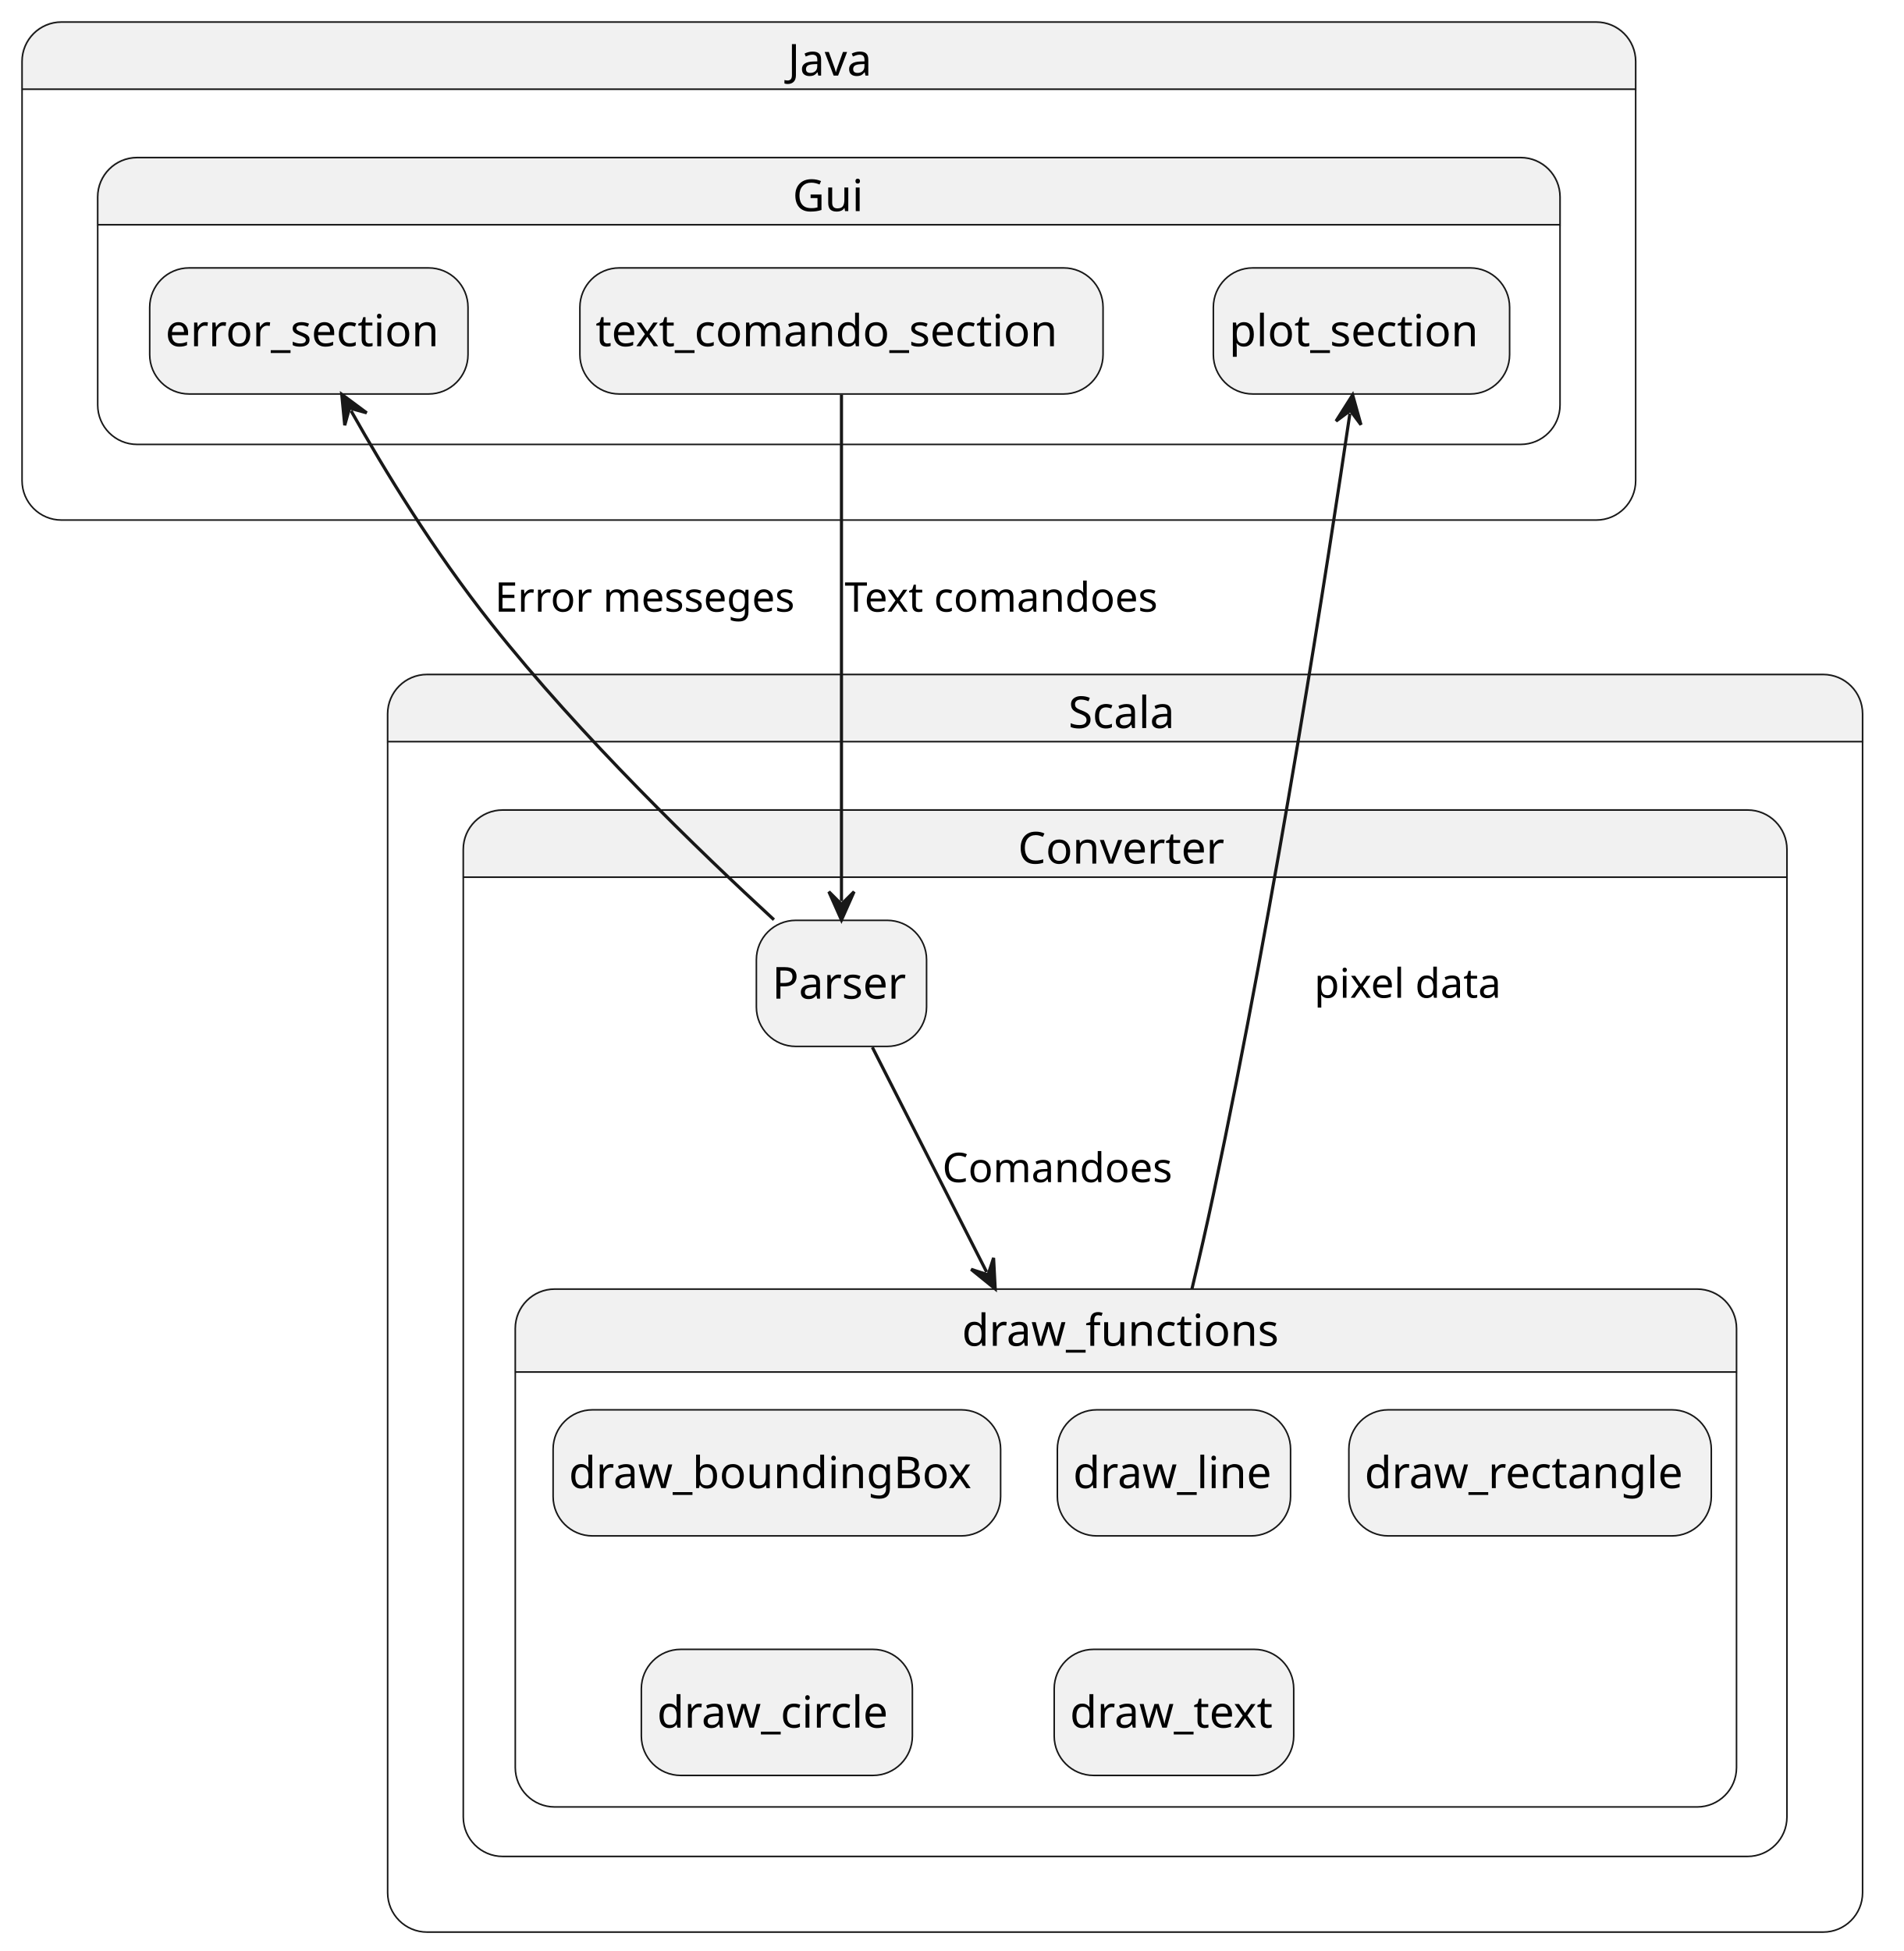
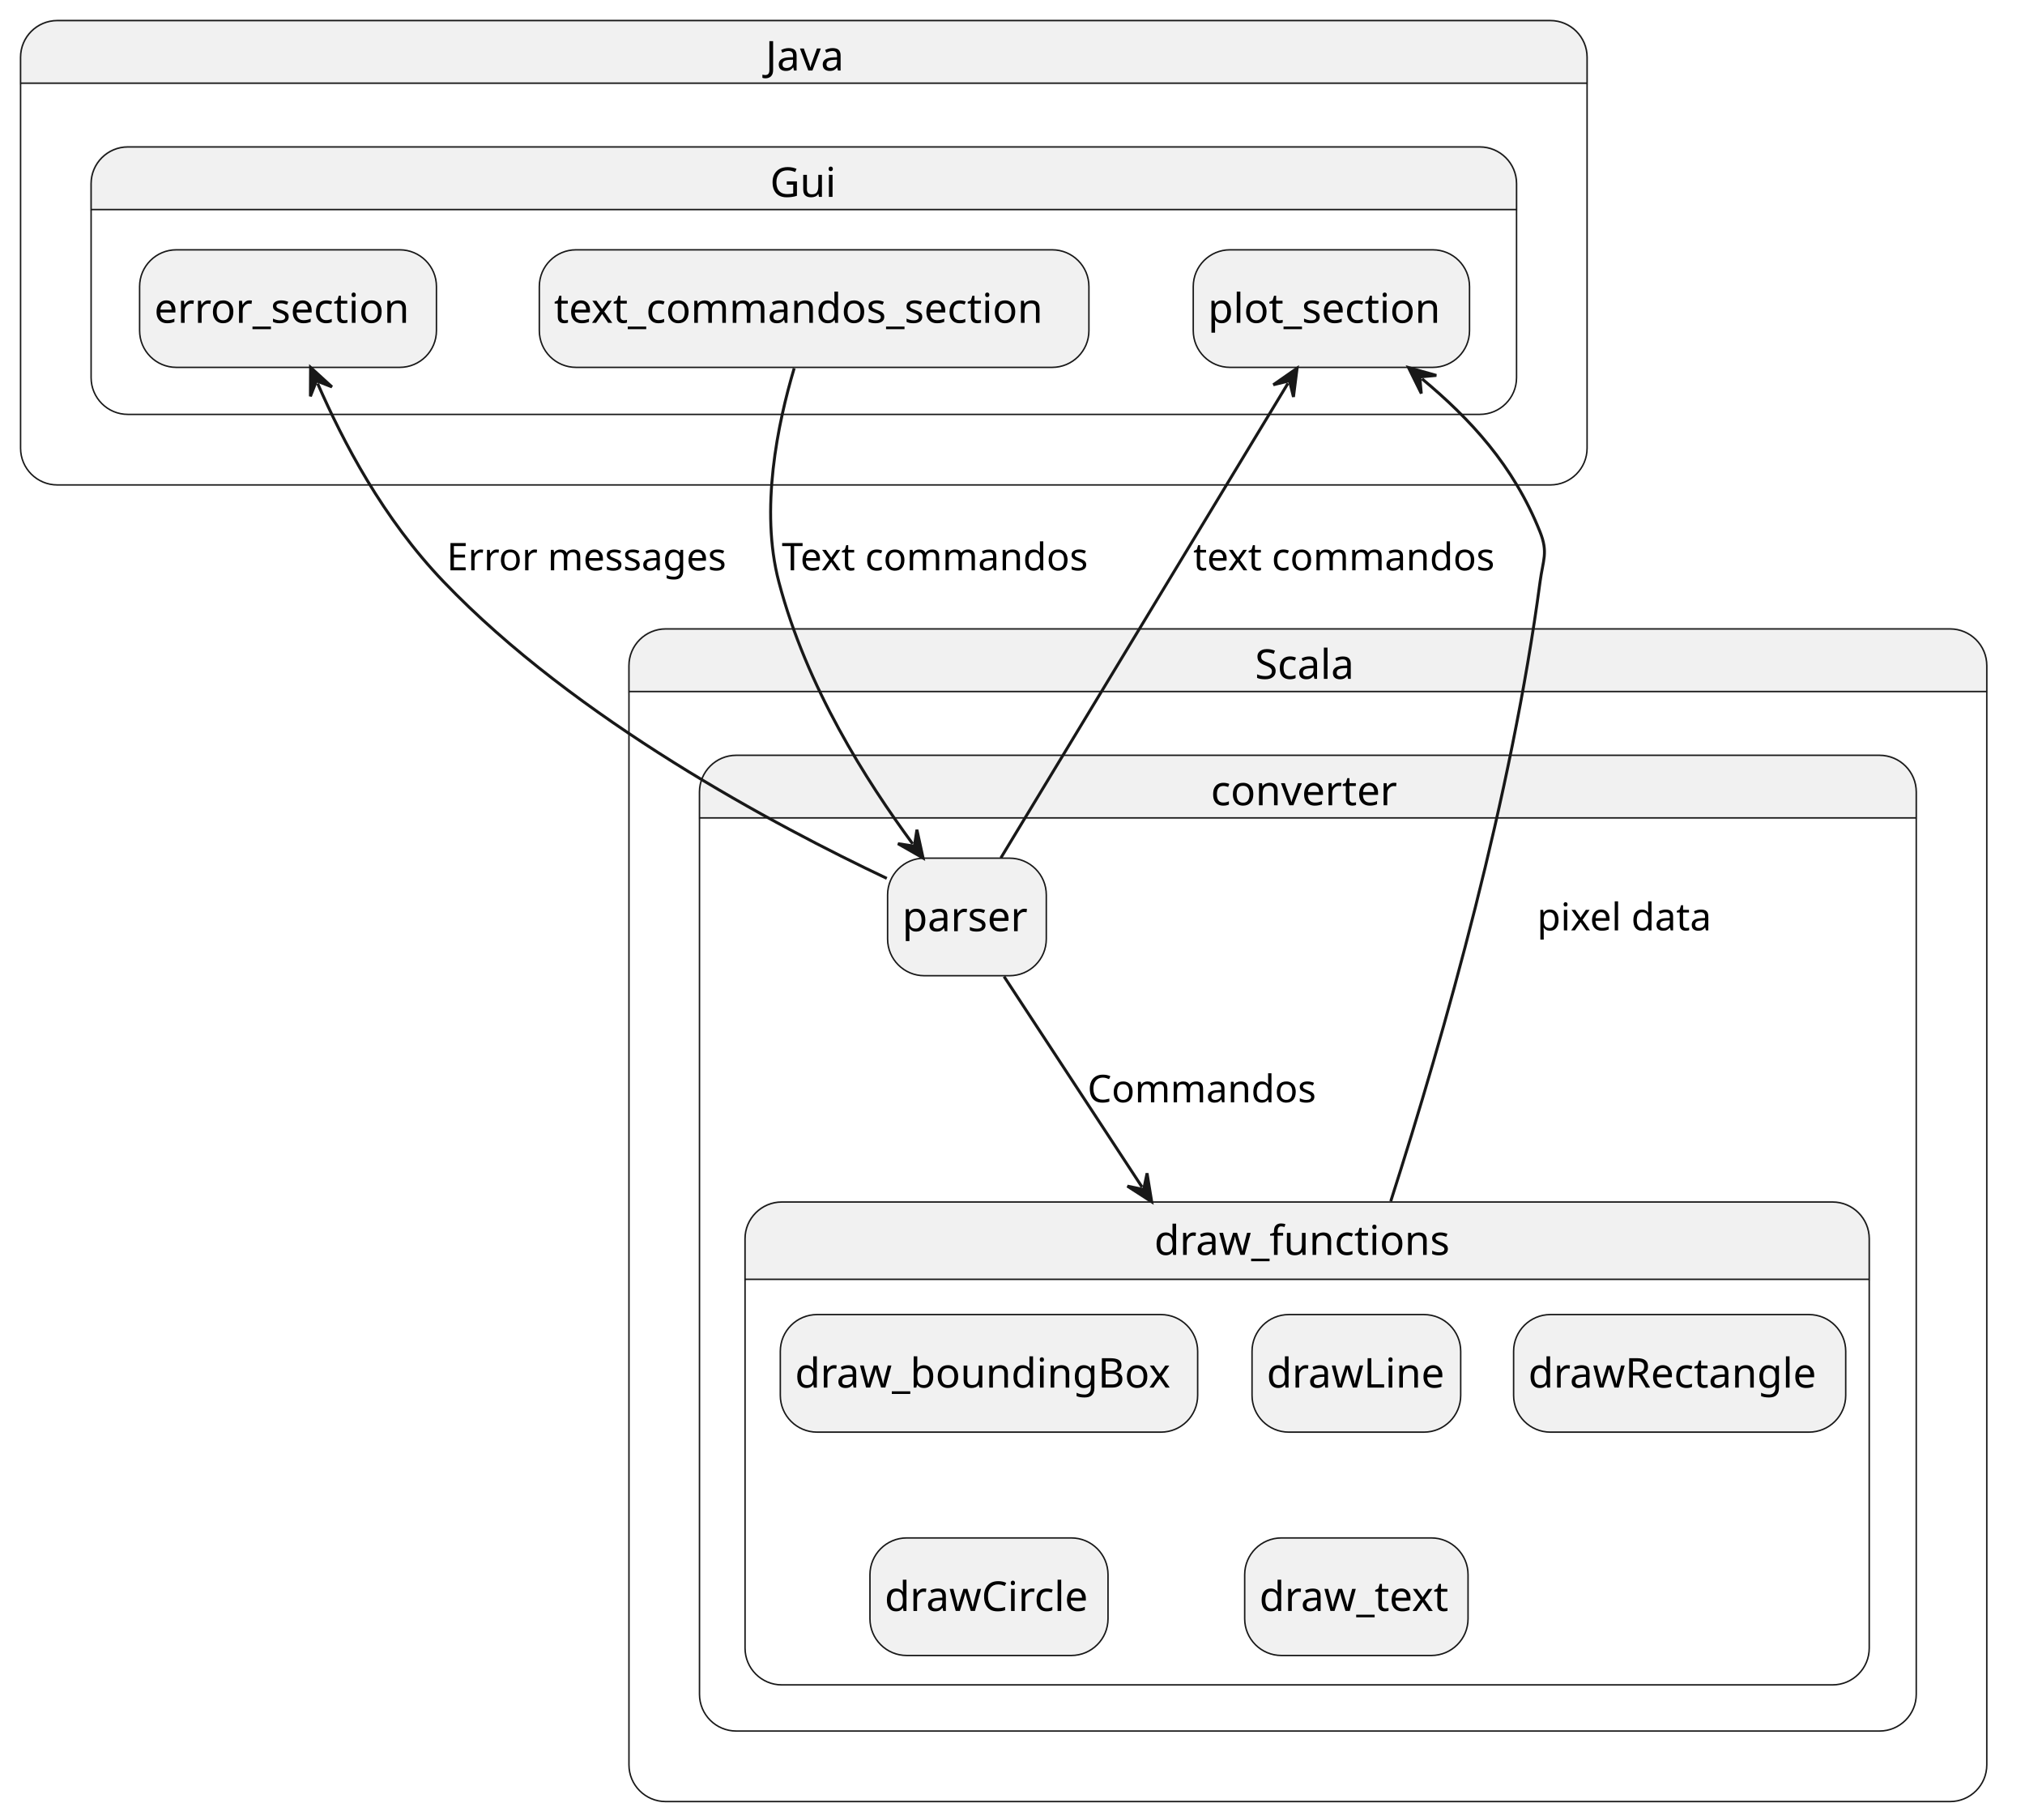
- <svg xmlns="http://www.w3.org/2000/svg" contentStyleType="text/css" height="619px" preserveAspectRatio="none" style="width:604px;height:619px;background:#FFFFFF;" version="1.1" viewBox="0 0 604 619" width="604px" zoomAndPan="magnify">
+ <svg xmlns="http://www.w3.org/2000/svg" contentStyleType="text/css" height="619px" preserveAspectRatio="none" style="width:689px;height:619px;background:#FFFFFF;" version="1.1" viewBox="0 0 689 619" width="689px" zoomAndPan="magnify">
  <defs />
  <g>
    <g id="cluster_Java">
-       <path d="M19.5,7 L506.5,7 A12.5,12.5 0 0 1 519,19.5 L519,28.297 L7,28.297 L7,19.5 A12.5,12.5 0 0 1 19.5,7 " fill="#F1F1F1" style="stroke:#F1F1F1;stroke-width:1.0;" />
-       <rect fill="none" height="158" rx="12.5" ry="12.5" style="stroke:#181818;stroke-width:0.5;" width="512" x="7" y="7" />
-       <line style="stroke:#181818;stroke-width:0.5;" x1="7" x2="519" y1="28.297" y2="28.297" />
-       <text fill="#000000" font-family="sans-serif" font-size="14" lengthAdjust="spacing" textLength="26" x="250" y="23.995">Java</text>
+       <path d="M19.5,7 L527.5,7 A12.5,12.5 0 0 1 540,19.5 L540,28.297 L7,28.297 L7,19.5 A12.5,12.5 0 0 1 19.5,7 " fill="#F1F1F1" style="stroke:#F1F1F1;stroke-width:1.0;" />
+       <rect fill="none" height="158" rx="12.5" ry="12.5" style="stroke:#181818;stroke-width:0.5;" width="533" x="7" y="7" />
+       <line style="stroke:#181818;stroke-width:0.5;" x1="7" x2="540" y1="28.297" y2="28.297" />
+       <text fill="#000000" font-family="sans-serif" font-size="14" lengthAdjust="spacing" textLength="26" x="260.5" y="23.995">Java</text>
    </g>
    <g id="cluster_Gui">
-       <path d="M43.5,50 L482.5,50 A12.5,12.5 0 0 1 495,62.5 L495,71.297 L31,71.297 L31,62.5 A12.5,12.5 0 0 1 43.5,50 " fill="#F1F1F1" style="stroke:#F1F1F1;stroke-width:1.0;" />
-       <rect fill="none" height="91" rx="12.5" ry="12.5" style="stroke:#181818;stroke-width:0.5;" width="464" x="31" y="50" />
-       <line style="stroke:#181818;stroke-width:0.5;" x1="31" x2="495" y1="71.297" y2="71.297" />
-       <text fill="#000000" font-family="sans-serif" font-size="14" lengthAdjust="spacing" textLength="23" x="251.5" y="66.995">Gui</text>
+       <path d="M43.5,50 L503.5,50 A12.5,12.5 0 0 1 516,62.5 L516,71.297 L31,71.297 L31,62.5 A12.5,12.5 0 0 1 43.5,50 " fill="#F1F1F1" style="stroke:#F1F1F1;stroke-width:1.0;" />
+       <rect fill="none" height="91" rx="12.5" ry="12.5" style="stroke:#181818;stroke-width:0.5;" width="485" x="31" y="50" />
+       <line style="stroke:#181818;stroke-width:0.5;" x1="31" x2="516" y1="71.297" y2="71.297" />
+       <text fill="#000000" font-family="sans-serif" font-size="14" lengthAdjust="spacing" textLength="23" x="262" y="66.995">Gui</text>
    </g>
    <g id="cluster_Scala">
-       <path d="M135.5,214 L578.5,214 A12.5,12.5 0 0 1 591,226.5 L591,235.297 L123,235.297 L123,226.5 A12.5,12.5 0 0 1 135.5,214 " fill="#F1F1F1" style="stroke:#F1F1F1;stroke-width:1.0;" />
-       <rect fill="none" height="399" rx="12.5" ry="12.5" style="stroke:#181818;stroke-width:0.5;" width="468" x="123" y="214" />
-       <line style="stroke:#181818;stroke-width:0.5;" x1="123" x2="591" y1="235.297" y2="235.297" />
-       <text fill="#000000" font-family="sans-serif" font-size="14" lengthAdjust="spacing" textLength="36" x="339" y="230.995">Scala</text>
+       <path d="M226.5,214 L663.5,214 A12.5,12.5 0 0 1 676,226.5 L676,235.297 L214,235.297 L214,226.5 A12.5,12.5 0 0 1 226.5,214 " fill="#F1F1F1" style="stroke:#F1F1F1;stroke-width:1.0;" />
+       <rect fill="none" height="399" rx="12.5" ry="12.5" style="stroke:#181818;stroke-width:0.5;" width="462" x="214" y="214" />
+       <line style="stroke:#181818;stroke-width:0.5;" x1="214" x2="676" y1="235.297" y2="235.297" />
+       <text fill="#000000" font-family="sans-serif" font-size="14" lengthAdjust="spacing" textLength="36" x="427" y="230.995">Scala</text>
    </g>
-     <g id="cluster_Converter">
-       <path d="M159.5,257 L554.5,257 A12.5,12.5 0 0 1 567,269.5 L567,278.297 L147,278.297 L147,269.5 A12.5,12.5 0 0 1 159.5,257 " fill="#F1F1F1" style="stroke:#F1F1F1;stroke-width:1.0;" />
-       <rect fill="none" height="332" rx="12.5" ry="12.5" style="stroke:#181818;stroke-width:0.5;" width="420" x="147" y="257" />
-       <line style="stroke:#181818;stroke-width:0.5;" x1="147" x2="567" y1="278.297" y2="278.297" />
-       <text fill="#000000" font-family="sans-serif" font-size="14" lengthAdjust="spacing" textLength="68" x="323" y="273.995">Converter</text>
+     <g id="cluster_converter">
+       <path d="M250.5,257 L639.5,257 A12.5,12.5 0 0 1 652,269.5 L652,278.297 L238,278.297 L238,269.5 A12.5,12.5 0 0 1 250.5,257 " fill="#F1F1F1" style="stroke:#F1F1F1;stroke-width:1.0;" />
+       <rect fill="none" height="332" rx="12.5" ry="12.5" style="stroke:#181818;stroke-width:0.5;" width="414" x="238" y="257" />
+       <line style="stroke:#181818;stroke-width:0.5;" x1="238" x2="652" y1="278.297" y2="278.297" />
+       <text fill="#000000" font-family="sans-serif" font-size="14" lengthAdjust="spacing" textLength="66" x="412" y="273.995">converter</text>
    </g>
-     <rect fill="#F1F1F1" height="40" rx="12.5" ry="12.5" style="stroke:#181818;stroke-width:0.5;" width="94" x="385" y="85" />
-     <text fill="#000000" font-family="sans-serif" font-size="14" lengthAdjust="spacing" textLength="84" x="390" y="109.847">plot_section</text>
-     <rect fill="#F1F1F1" height="40" rx="12.5" ry="12.5" style="stroke:#181818;stroke-width:0.5;" width="166" x="184" y="85" />
-     <text fill="#000000" font-family="sans-serif" font-size="14" lengthAdjust="spacing" textLength="156" x="189" y="109.847">text_comando_section</text>
+     <rect fill="#F1F1F1" height="40" rx="12.5" ry="12.5" style="stroke:#181818;stroke-width:0.5;" width="94" x="406" y="85" />
+     <text fill="#000000" font-family="sans-serif" font-size="14" lengthAdjust="spacing" textLength="84" x="411" y="109.847">plot_section</text>
+     <rect fill="#F1F1F1" height="40" rx="12.5" ry="12.5" style="stroke:#181818;stroke-width:0.5;" width="187" x="183.5" y="85" />
+     <text fill="#000000" font-family="sans-serif" font-size="14" lengthAdjust="spacing" textLength="177" x="188.5" y="109.847">text_commandos_section</text>
    <rect fill="#F1F1F1" height="40" rx="12.5" ry="12.5" style="stroke:#181818;stroke-width:0.5;" width="101" x="47.5" y="85" />
    <text fill="#000000" font-family="sans-serif" font-size="14" lengthAdjust="spacing" textLength="91" x="52.5" y="109.847">error_section</text>
-     <rect fill="#F1F1F1" height="40" rx="12.5" ry="12.5" style="stroke:#181818;stroke-width:0.5;" width="54" x="240" y="292" />
-     <text fill="#000000" font-family="sans-serif" font-size="14" lengthAdjust="spacing" textLength="44" x="245" y="316.847">Parser</text>
-     <path d="M176,409 L538.5,409 A12.5,12.5 0 0 1 551,421.5 L551,435.297 L163.5,435.297 L163.5,421.5 A12.5,12.5 0 0 1 176,409 " fill="#F1F1F1" style="stroke:#F1F1F1;stroke-width:1.0;" />
-     <rect fill="none" height="164.297" rx="12.5" ry="12.5" style="stroke:#181818;stroke-width:0.5;" width="387.5" x="163.5" y="409" />
-     <line style="stroke:#181818;stroke-width:0.5;" x1="163.5" x2="551" y1="435.297" y2="435.297" />
-     <text fill="#000000" font-family="sans-serif" font-size="14" lengthAdjust="spacing" textLength="104" x="305.25" y="426.995">draw_functions</text>
-     <rect fill="#F1F1F1" height="40" rx="12.5" ry="12.5" style="stroke:#181818;stroke-width:0.5;" width="142" x="175.5" y="447.297" />
-     <text fill="#000000" font-family="sans-serif" font-size="14" lengthAdjust="spacing" textLength="132" x="180.5" y="472.144">draw_boundingBox</text>
-     <rect fill="#F1F1F1" height="40" rx="12.5" ry="12.5" style="stroke:#181818;stroke-width:0.5;" width="74" x="335.5" y="447.297" />
-     <text fill="#000000" font-family="sans-serif" font-size="14" lengthAdjust="spacing" textLength="64" x="340.5" y="472.144">draw_line</text>
-     <rect fill="#F1F1F1" height="40" rx="12.5" ry="12.5" style="stroke:#181818;stroke-width:0.5;" width="115" x="428" y="447.297" />
-     <text fill="#000000" font-family="sans-serif" font-size="14" lengthAdjust="spacing" textLength="105" x="433" y="472.144">draw_rectangle</text>
-     <rect fill="#F1F1F1" height="40" rx="12.5" ry="12.5" style="stroke:#181818;stroke-width:0.5;" width="86" x="203.5" y="523.297" />
-     <text fill="#000000" font-family="sans-serif" font-size="14" lengthAdjust="spacing" textLength="76" x="208.5" y="548.144">draw_circle</text>
-     <rect fill="#F1F1F1" height="40" rx="12.5" ry="12.5" style="stroke:#181818;stroke-width:0.5;" width="76" x="334.5" y="523.297" />
-     <text fill="#000000" font-family="sans-serif" font-size="14" lengthAdjust="spacing" textLength="66" x="339.5" y="548.144">draw_text</text>
-     <g id="link_text_comando_section_Parser">
-       <path d="M267,125.29 C267,164.46 267,246.91 267,285.91 " fill="none" id="text_comando_section-to-Parser" style="stroke:#181818;stroke-width:1.0;" />
-       <polygon fill="#181818" points="267,291.91,271,282.91,267,286.91,263,282.91,267,291.91" style="stroke:#181818;stroke-width:1.0;" />
-       <text fill="#000000" font-family="sans-serif" font-size="13" lengthAdjust="spacing" textLength="106" x="268" y="194.067">Text comandoes</text>
+     <rect fill="#F1F1F1" height="40" rx="12.5" ry="12.5" style="stroke:#181818;stroke-width:0.5;" width="54" x="302" y="292" />
+     <text fill="#000000" font-family="sans-serif" font-size="14" lengthAdjust="spacing" textLength="44" x="307" y="316.847">parser</text>
+     <path d="M266,409 L623.5,409 A12.5,12.5 0 0 1 636,421.5 L636,435.297 L253.5,435.297 L253.5,421.5 A12.5,12.5 0 0 1 266,409 " fill="#F1F1F1" style="stroke:#F1F1F1;stroke-width:1.0;" />
+     <rect fill="none" height="164.297" rx="12.5" ry="12.5" style="stroke:#181818;stroke-width:0.5;" width="382.5" x="253.5" y="409" />
+     <line style="stroke:#181818;stroke-width:0.5;" x1="253.5" x2="636" y1="435.297" y2="435.297" />
+     <text fill="#000000" font-family="sans-serif" font-size="14" lengthAdjust="spacing" textLength="104" x="392.75" y="426.995">draw_functions</text>
+     <rect fill="#F1F1F1" height="40" rx="12.5" ry="12.5" style="stroke:#181818;stroke-width:0.5;" width="142" x="265.5" y="447.297" />
+     <text fill="#000000" font-family="sans-serif" font-size="14" lengthAdjust="spacing" textLength="132" x="270.5" y="472.144">draw_boundingBox</text>
+     <rect fill="#F1F1F1" height="40" rx="12.5" ry="12.5" style="stroke:#181818;stroke-width:0.5;" width="71" x="426" y="447.297" />
+     <text fill="#000000" font-family="sans-serif" font-size="14" lengthAdjust="spacing" textLength="61" x="431" y="472.144">drawLine</text>
+     <rect fill="#F1F1F1" height="40" rx="12.5" ry="12.5" style="stroke:#181818;stroke-width:0.5;" width="113" x="515" y="447.297" />
+     <text fill="#000000" font-family="sans-serif" font-size="14" lengthAdjust="spacing" textLength="103" x="520" y="472.144">drawRectangle</text>
+     <rect fill="#F1F1F1" height="40" rx="12.5" ry="12.5" style="stroke:#181818;stroke-width:0.5;" width="81" x="296" y="523.297" />
+     <text fill="#000000" font-family="sans-serif" font-size="14" lengthAdjust="spacing" textLength="71" x="301" y="548.144">drawCircle</text>
+     <rect fill="#F1F1F1" height="40" rx="12.5" ry="12.5" style="stroke:#181818;stroke-width:0.5;" width="76" x="423.5" y="523.297" />
+     <text fill="#000000" font-family="sans-serif" font-size="14" lengthAdjust="spacing" textLength="66" x="428.5" y="548.144">draw_text</text>
+     <g id="link_text_commandos_section_parser">
+       <path d="M270.22,125.3 C264.61,144.11 258.51,173.39 265,198 C274.48,233.97 294.777,265.685 310.527,287.115 " fill="none" id="text_commandos_section-to-parser" style="stroke:#181818;stroke-width:1.0;" />
+       <polygon fill="#181818" points="314.08,291.95,311.973,282.329,311.119,287.921,305.527,287.067,314.08,291.95" style="stroke:#181818;stroke-width:1.0;" />
+       <text fill="#000000" font-family="sans-serif" font-size="13" lengthAdjust="spacing" textLength="111" x="266" y="194.067">Text commandos</text>
    </g>
-     <g id="link_Parser_draw_functions">
-       <path d="M276.8,332.28 C286.28,350.92 298.57,375.092 313.06,403.582 " fill="none" id="Parser-to-draw_functions" style="stroke:#181818;stroke-width:1.0;" />
-       <polygon fill="#181818" points="315.78,408.93,315.265,399.095,313.513,404.473,308.135,402.721,315.78,408.93" style="stroke:#181818;stroke-width:1.0;" />
-       <text fill="#000000" font-family="sans-serif" font-size="13" lengthAdjust="spacing" textLength="77" x="299" y="375.067">Comandoes</text>
+     <g id="link_parser_draw_functions">
+       <path d="M341.63,332.28 C353.85,350.92 369.911,375.422 388.581,403.912 " fill="none" id="parser-to-draw_functions" style="stroke:#181818;stroke-width:1.0;" />
+       <polygon fill="#181818" points="391.87,408.93,390.283,399.21,389.129,404.748,383.591,403.595,391.87,408.93" style="stroke:#181818;stroke-width:1.0;" />
+       <text fill="#000000" font-family="sans-serif" font-size="13" lengthAdjust="spacing" textLength="82" x="370" y="375.067">Commandos</text>
    </g>
-     <g id="link_error_section_Parser">
-       <path d="M111.392,130.344 C122.232,149.524 137.25,174.31 156,198 C184.16,233.58 222.13,270.24 245.57,291.8 " fill="none" id="error_section-backto-Parser" style="stroke:#181818;stroke-width:1.0;" />
-       <polygon fill="#181818" points="108.44,125.12,109.386,134.923,110.9,129.473,116.351,130.987,108.44,125.12" style="stroke:#181818;stroke-width:1.0;" />
-       <text fill="#000000" font-family="sans-serif" font-size="13" lengthAdjust="spacing" textLength="101" x="157" y="194.067">Error messeges</text>
+     <g id="link_error_section_parser">
+       <path d="M108.08,130.505 C116.82,150.435 130.22,176.3 151,198 C195.94,244.92 264.14,281.1 301.73,298.88 " fill="none" id="error_section-backto-parser" style="stroke:#181818;stroke-width:1.0;" />
+       <polygon fill="#181818" points="105.67,125.01,105.621,134.859,107.678,129.589,112.948,131.646,105.67,125.01" style="stroke:#181818;stroke-width:1.0;" />
+       <text fill="#000000" font-family="sans-serif" font-size="13" lengthAdjust="spacing" textLength="101" x="152" y="194.067">Error messages</text>
+     </g>
+     <g id="link_parser_plot_section">
+       <path d="M340.54,291.91 C364.14,252.91 414.535,169.594 438.225,130.424 " fill="none" id="parser-to-plot_section" style="stroke:#181818;stroke-width:1.0;" />
+       <polygon fill="#181818" points="441.33,125.29,433.25,130.921,438.742,129.568,440.095,135.061,441.33,125.29" style="stroke:#181818;stroke-width:1.0;" />
+       <text fill="#000000" font-family="sans-serif" font-size="13" lengthAdjust="spacing" textLength="109" x="406" y="194.067">text commandos</text>
    </g>
    <g id="link_plot_section_draw_functions">
-       <path d="M428.322,131.226 C421.702,176.006 405.04,284.43 385,379 C382.94,388.72 380.62,398.88 378.21,408.93 " fill="none" id="plot_section-backto-draw_functions" style="stroke:#181818;stroke-width:1.0;" />
-       <polygon fill="#181818" points="429.2,125.29,423.927,133.608,428.469,130.236,431.841,134.778,429.2,125.29" style="stroke:#181818;stroke-width:1.0;" />
-       <text fill="#000000" font-family="sans-serif" font-size="13" lengthAdjust="spacing" textLength="62" x="417" y="316.567">pixel data</text>
+       <path d="M483.843,128.896 C500.113,142.426 514.98,158.35 524,181 C526.8,188.02 525,190.51 524,198 C514.35,270.62 491.76,350.8 473.2,408.74 " fill="none" id="plot_section-backto-draw_functions" style="stroke:#181818;stroke-width:1.0;" />
+       <polygon fill="#181818" points="479.23,125.06,483.592,133.89,483.074,128.257,488.707,127.739,479.23,125.06" style="stroke:#181818;stroke-width:1.0;" />
+       <text fill="#000000" font-family="sans-serif" font-size="13" lengthAdjust="spacing" textLength="62" x="523" y="316.567">pixel data</text>
    </g>
  </g>
</svg>
